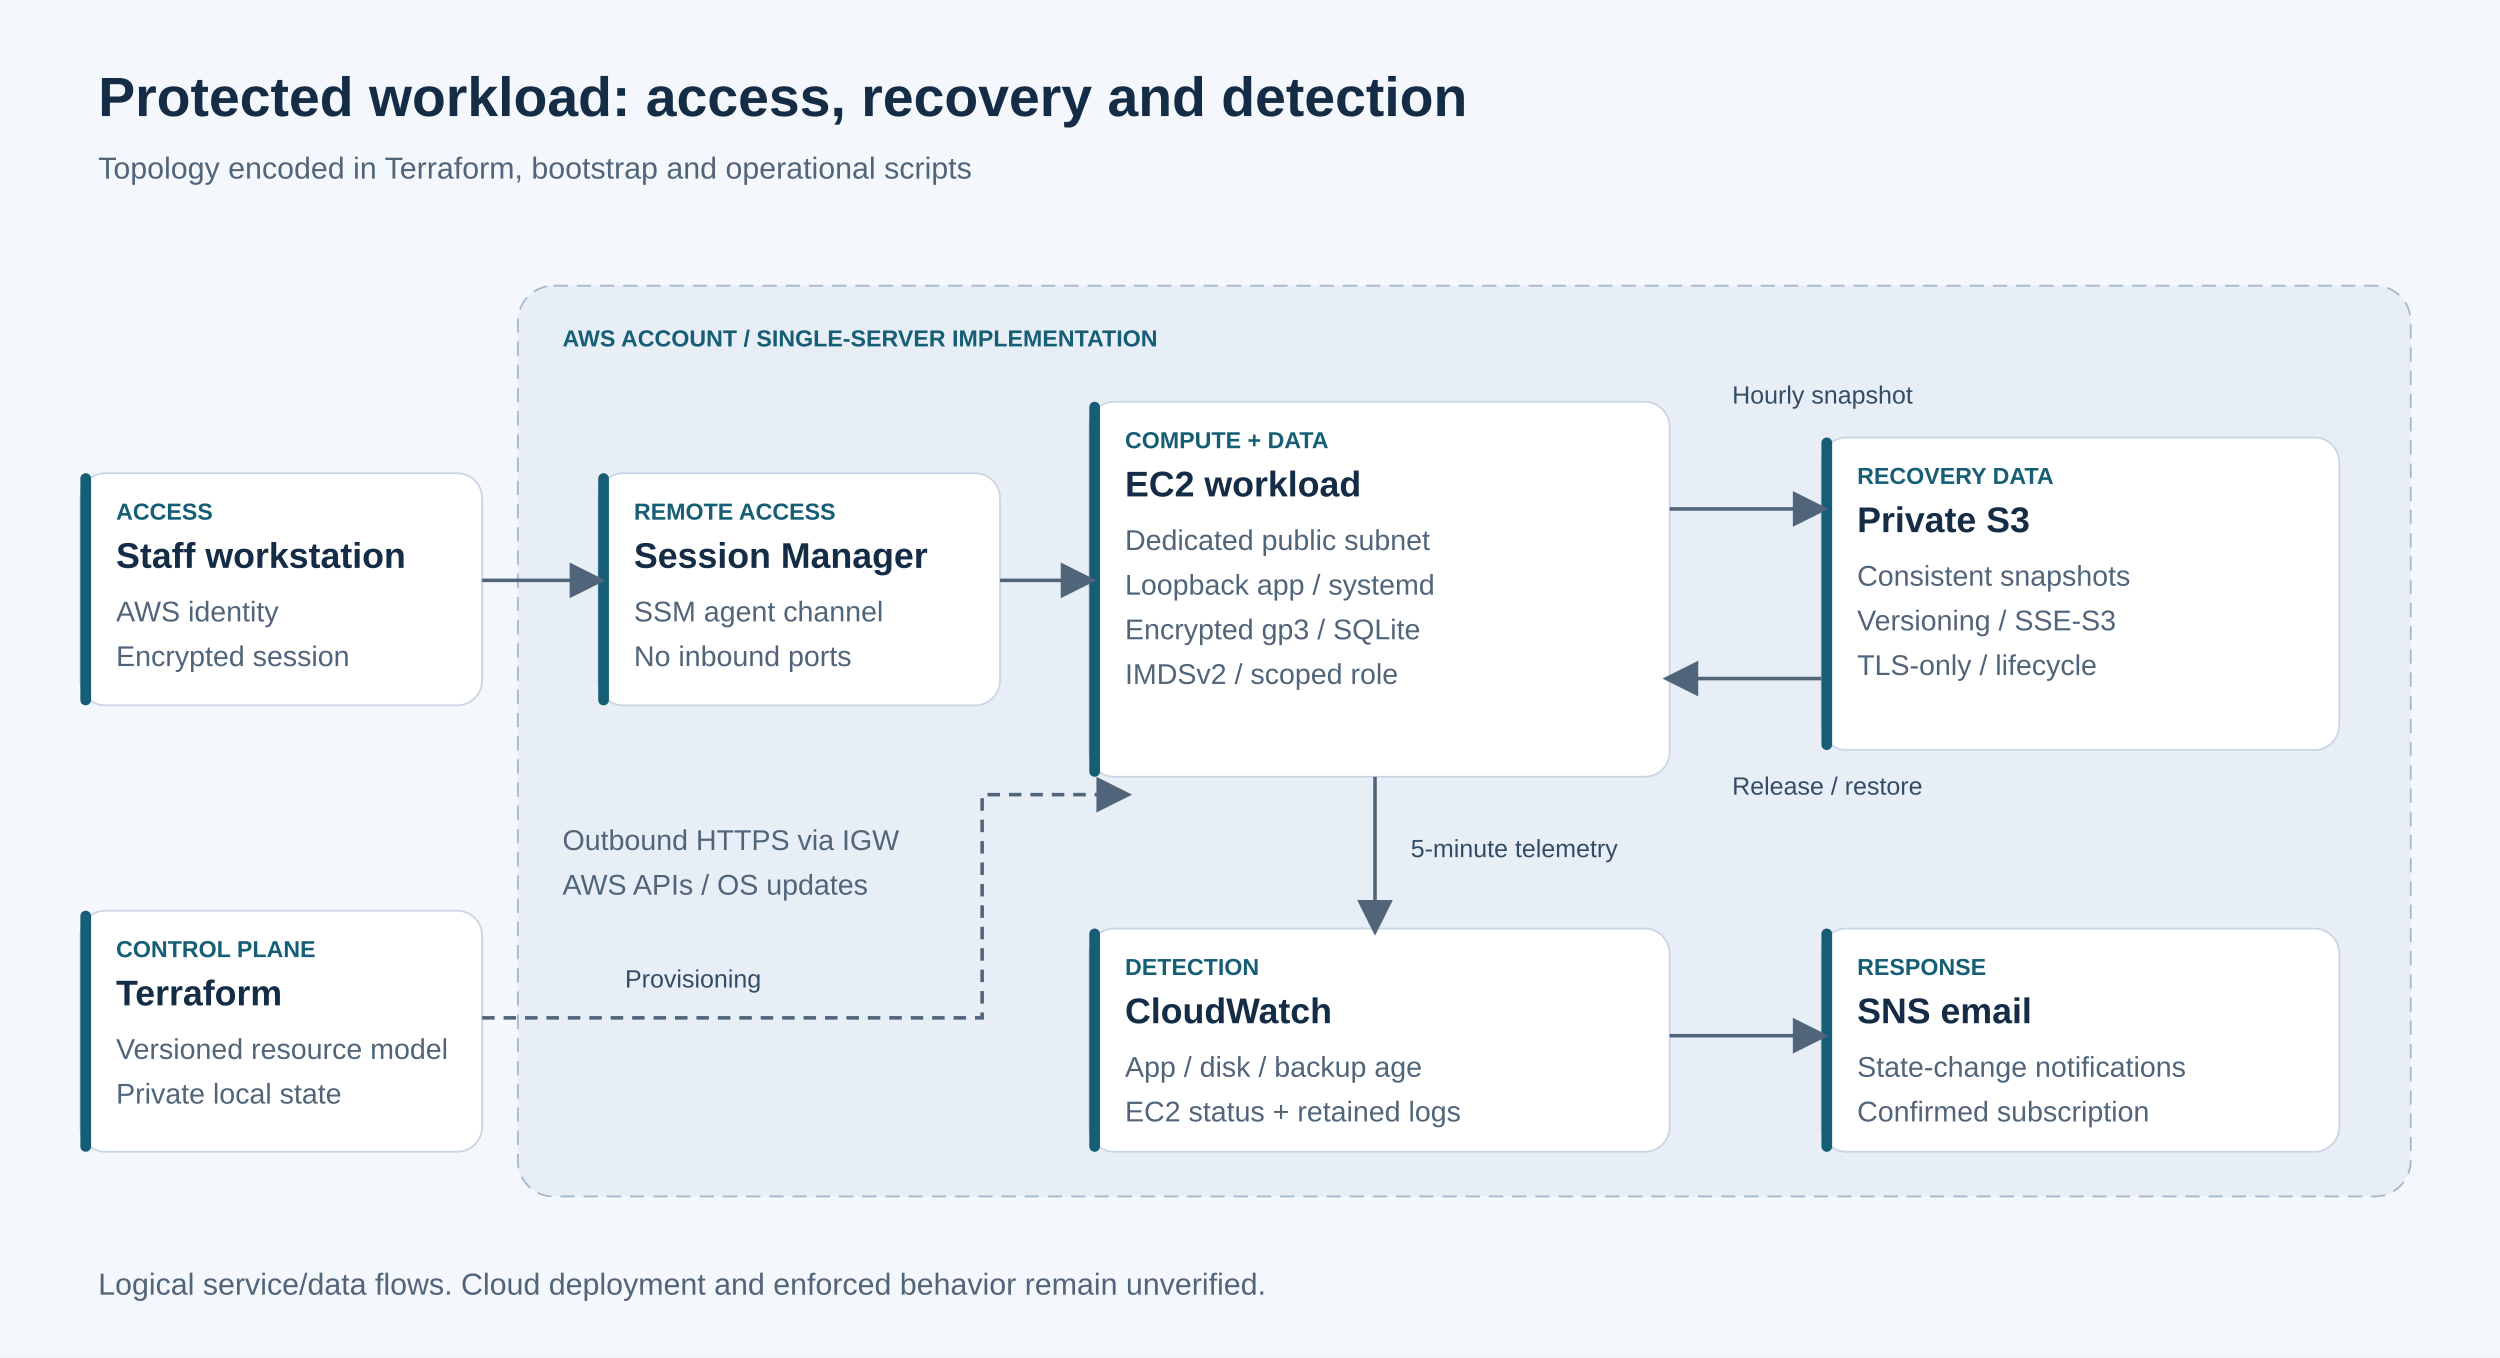
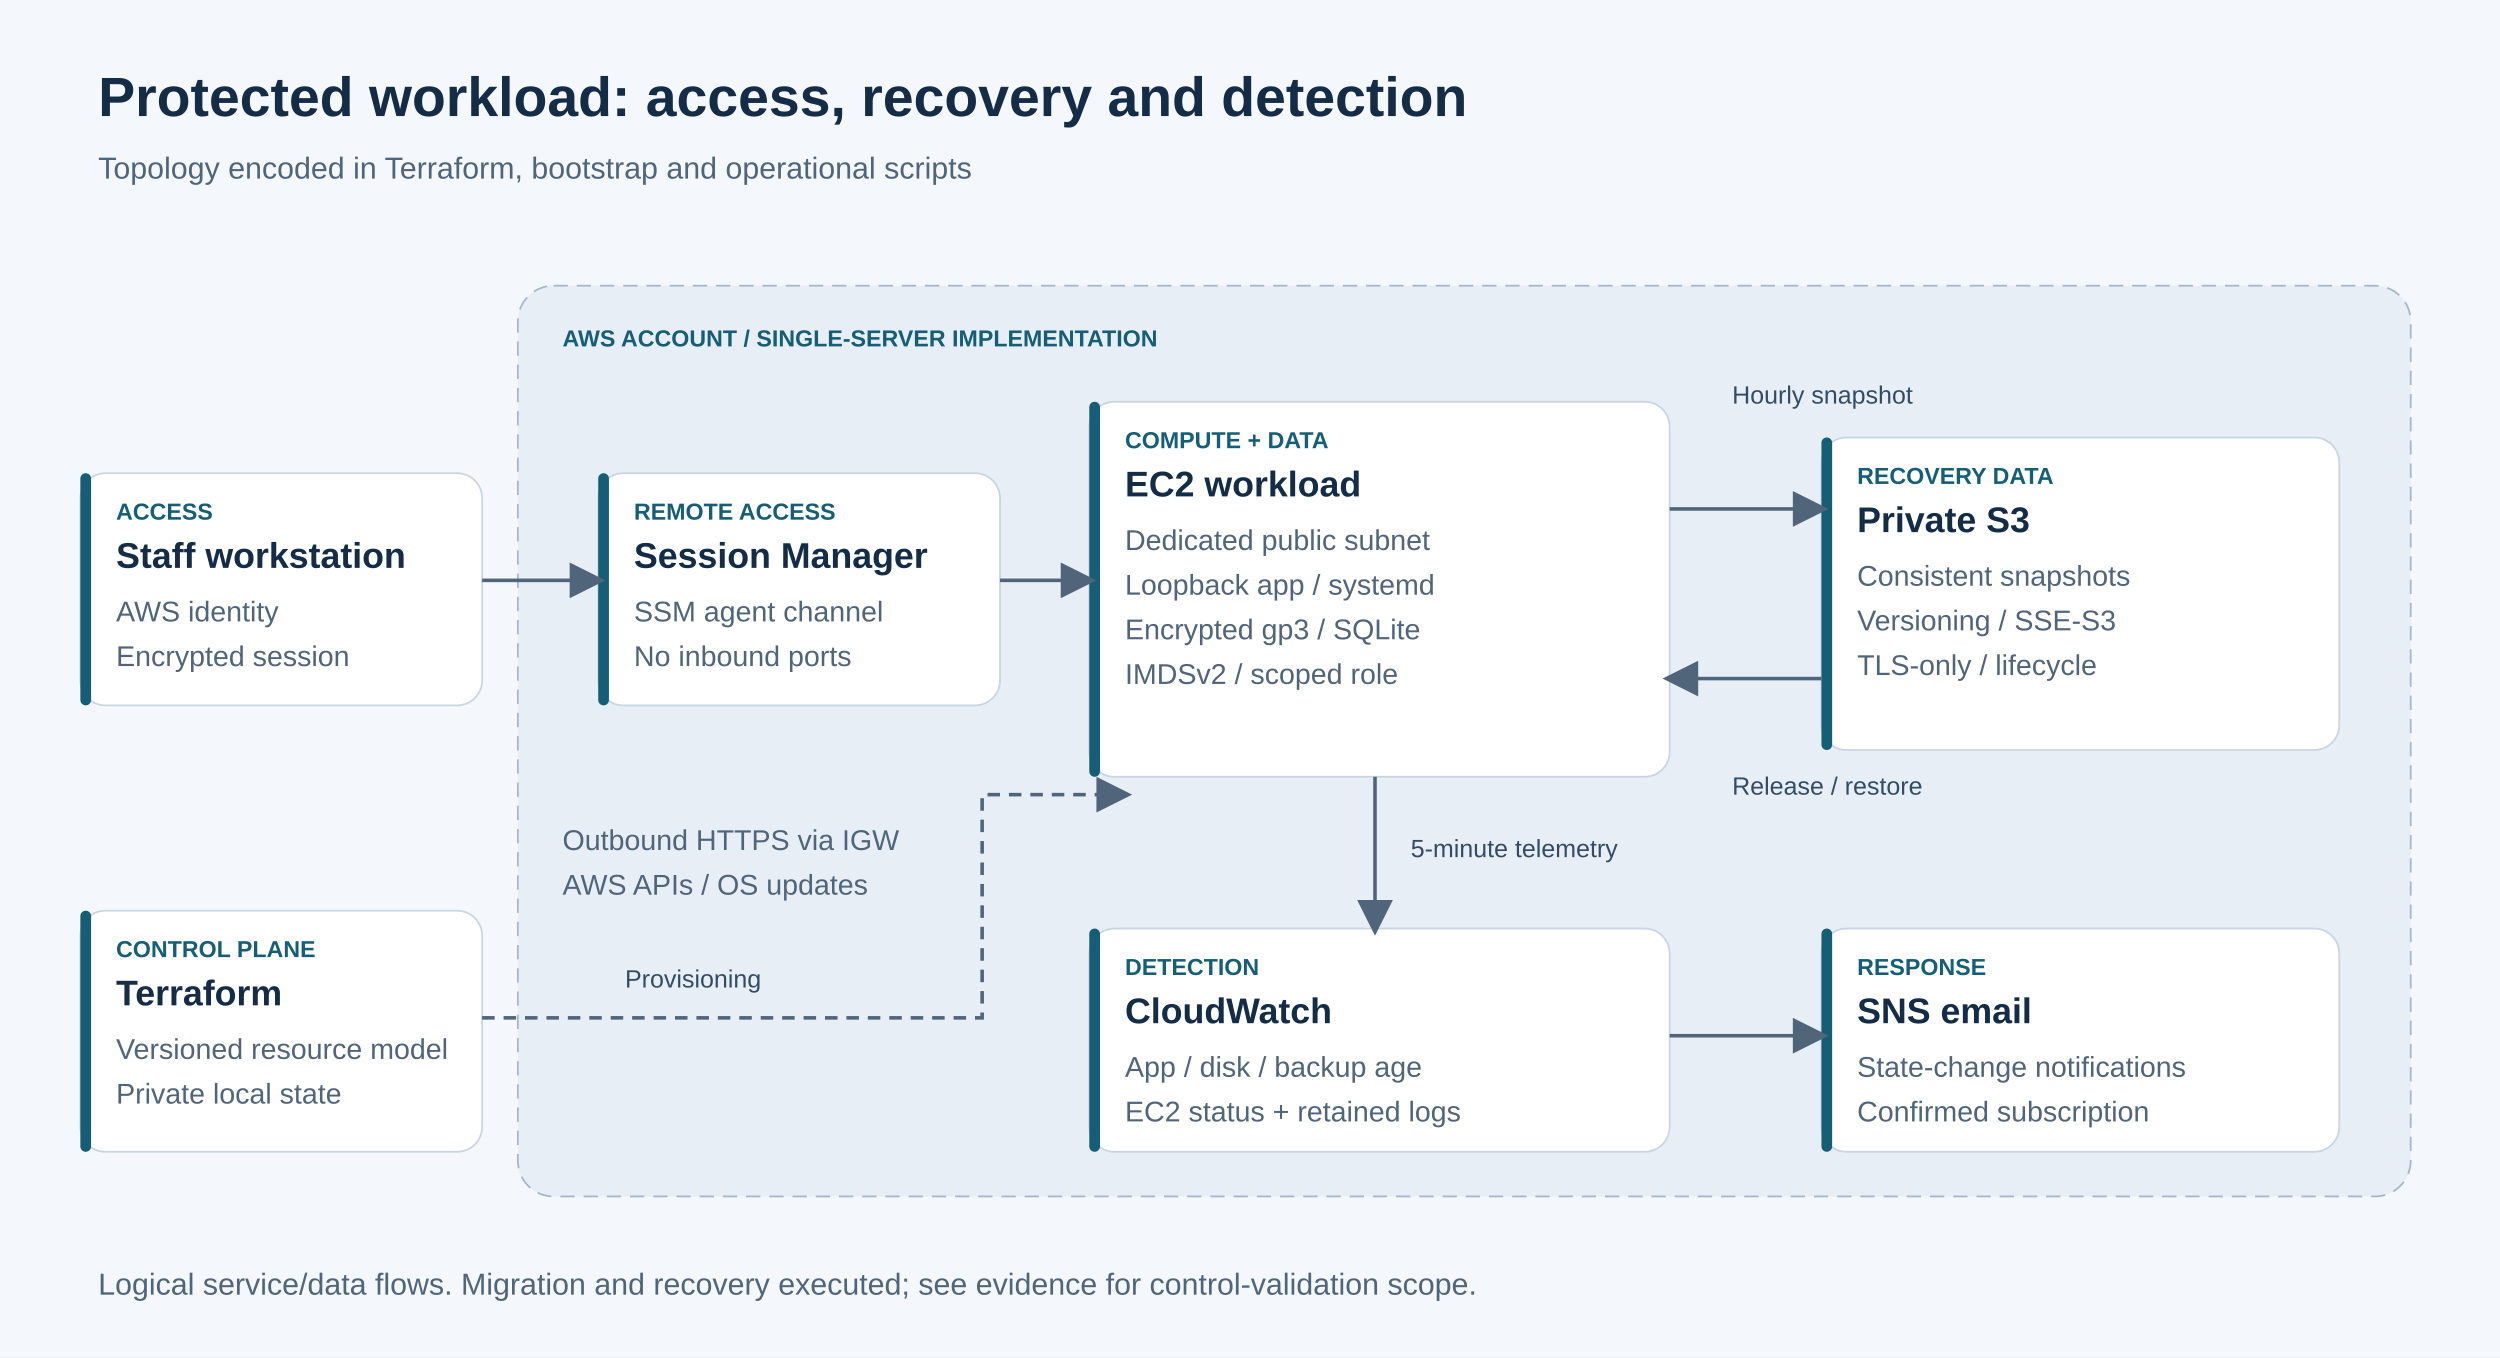
<svg xmlns="http://www.w3.org/2000/svg" width="1400" height="760" style="width:100%;height:auto;display:block" viewBox="0 0 1400 760" role="img" aria-labelledby="title description">
  <defs>
    <marker id="arrow" markerWidth="10" markerHeight="10" refX="8" refY="5" orient="auto-start-reverse">
      <path d="M0,0 L10,5 L0,10 Z" fill="#50647a" />
    </marker>
  </defs>
  <rect width="1400" height="760" fill="#f4f7fb" />
  <style>text{font-family:Arial,Helvetica,sans-serif}.title{font-size:31px;font-weight:700;fill:#142c45}.sub{font-size:17px;fill:#50647a}.head{font-size:20px;font-weight:700;fill:#142c45}.line{font-size:16px;fill:#50647a}.tag{font-size:13px;font-weight:700;fill:#155e75}.label{font-size:14px;fill:#334c65}</style>
  <text x="55" y="65" class="title">Protected workload: access, recovery and detection</text>
  <text x="55" y="100" class="sub">Topology encoded in Terraform, bootstrap and operational scripts</text>
  <rect x="290" y="160" width="1060" height="510" rx="20" fill="#e7eef6" stroke="#a6b7c9" stroke-dasharray="8 5" />
  <text x="315" y="194" class="tag">AWS ACCOUNT / SINGLE-SERVER IMPLEMENTATION</text>
  <rect x="45" y="265" width="225" height="130" rx="14" fill="white" stroke="#c9d5e3" />
  <rect x="45" y="265" width="6" height="130" rx="3" fill="#155e75" />
  <text x="65" y="291" class="tag">ACCESS</text>
  <text x="65" y="318" class="head">Staff workstation</text>
  <text x="65" y="348" class="line">AWS identity</text>
  <text x="65" y="373" class="line">Encrypted session</text>
  <rect x="45" y="510" width="225" height="135" rx="14" fill="white" stroke="#c9d5e3" />
  <rect x="45" y="510" width="6" height="135" rx="3" fill="#155e75" />
  <text x="65" y="536" class="tag">CONTROL PLANE</text>
  <text x="65" y="563" class="head">Terraform</text>
  <text x="65" y="593" class="line">Versioned resource model</text>
  <text x="65" y="618" class="line">Private local state</text>
  <rect x="335" y="265" width="225" height="130" rx="14" fill="white" stroke="#c9d5e3" />
  <rect x="335" y="265" width="6" height="130" rx="3" fill="#155e75" />
  <text x="355" y="291" class="tag">REMOTE ACCESS</text>
  <text x="355" y="318" class="head">Session Manager</text>
  <text x="355" y="348" class="line">SSM agent channel</text>
  <text x="355" y="373" class="line">No inbound ports</text>
  <rect x="610" y="225" width="325" height="210" rx="14" fill="white" stroke="#c9d5e3" />
  <rect x="610" y="225" width="6" height="210" rx="3" fill="#155e75" />
  <text x="630" y="251" class="tag">COMPUTE + DATA</text>
  <text x="630" y="278" class="head">EC2 workload</text>
  <text x="630" y="308" class="line">Dedicated public subnet</text>
  <text x="630" y="333" class="line">Loopback app / systemd</text>
  <text x="630" y="358" class="line">Encrypted gp3 / SQLite</text>
  <text x="630" y="383" class="line">IMDSv2 / scoped role</text>
  <rect x="1020" y="245" width="290" height="175" rx="14" fill="white" stroke="#c9d5e3" />
  <rect x="1020" y="245" width="6" height="175" rx="3" fill="#155e75" />
  <text x="1040" y="271" class="tag">RECOVERY DATA</text>
  <text x="1040" y="298" class="head">Private S3</text>
  <text x="1040" y="328" class="line">Consistent snapshots</text>
  <text x="1040" y="353" class="line">Versioning / SSE-S3</text>
  <text x="1040" y="378" class="line">TLS-only / lifecycle</text>
  <rect x="610" y="520" width="325" height="125" rx="14" fill="white" stroke="#c9d5e3" />
  <rect x="610" y="520" width="6" height="125" rx="3" fill="#155e75" />
  <text x="630" y="546" class="tag">DETECTION</text>
  <text x="630" y="573" class="head">CloudWatch</text>
  <text x="630" y="603" class="line">App / disk / backup age</text>
  <text x="630" y="628" class="line">EC2 status + retained logs</text>
  <rect x="1020" y="520" width="290" height="125" rx="14" fill="white" stroke="#c9d5e3" />
  <rect x="1020" y="520" width="6" height="125" rx="3" fill="#155e75" />
  <text x="1040" y="546" class="tag">RESPONSE</text>
  <text x="1040" y="573" class="head">SNS email</text>
  <text x="1040" y="603" class="line">State-change notifications</text>
  <text x="1040" y="628" class="line">Confirmed subscription</text>
  <path d="M270,325 H335" fill="none" stroke="#50647a" stroke-width="2" marker-end="url(#arrow)" />
  <path d="M560,325 H610" fill="none" stroke="#50647a" stroke-width="2" marker-end="url(#arrow)" />
  <path d="M935,285 H1020" fill="none" stroke="#50647a" stroke-width="2" marker-end="url(#arrow)" />
  <text x="970" y="226" class="label">Hourly snapshot</text>
  <path d="M1020,380 H935" fill="none" stroke="#50647a" stroke-width="2" marker-end="url(#arrow)" />
  <text x="970" y="445" class="label">Release / restore</text>
  <path d="M770,435 V520" fill="none" stroke="#50647a" stroke-width="2" marker-end="url(#arrow)" />
  <text x="790" y="480" class="label">5-minute telemetry</text>
  <path d="M935,580 H1020" fill="none" stroke="#50647a" stroke-width="2" marker-end="url(#arrow)" />
  <path d="M270,570 H550 V445 H630" fill="none" stroke="#50647a" stroke-width="2" marker-end="url(#arrow)" stroke-dasharray="7 5" />
  <text x="350" y="553" class="label">Provisioning</text>
  <text x="315" y="476" class="line">Outbound HTTPS via IGW</text>
  <text x="315" y="501" class="line">AWS APIs / OS updates</text>
-   <text x="55" y="725" class="sub">Logical service/data flows. Cloud deployment and enforced behavior remain unverified.</text>
+   <text x="55" y="725" class="sub">Logical service/data flows. Migration and recovery executed; see evidence for control-validation scope.</text>
</svg>
